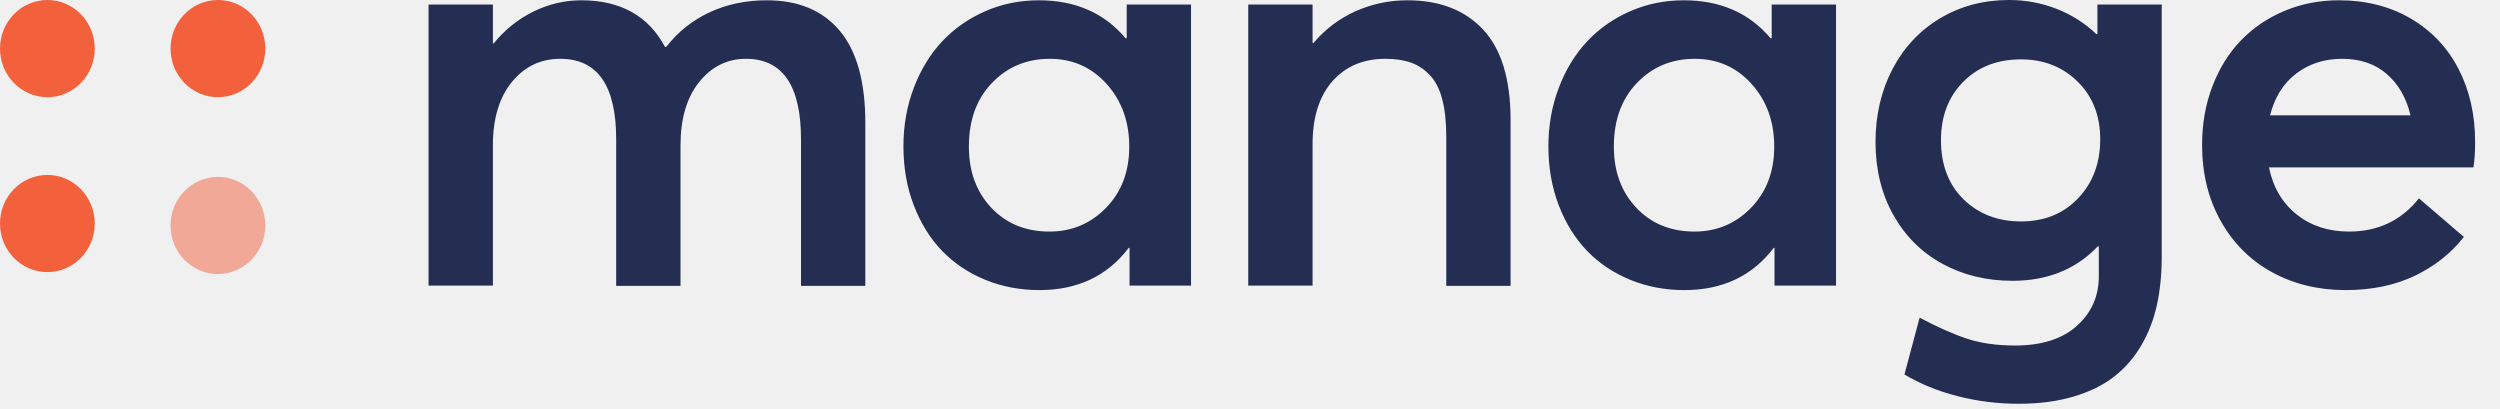
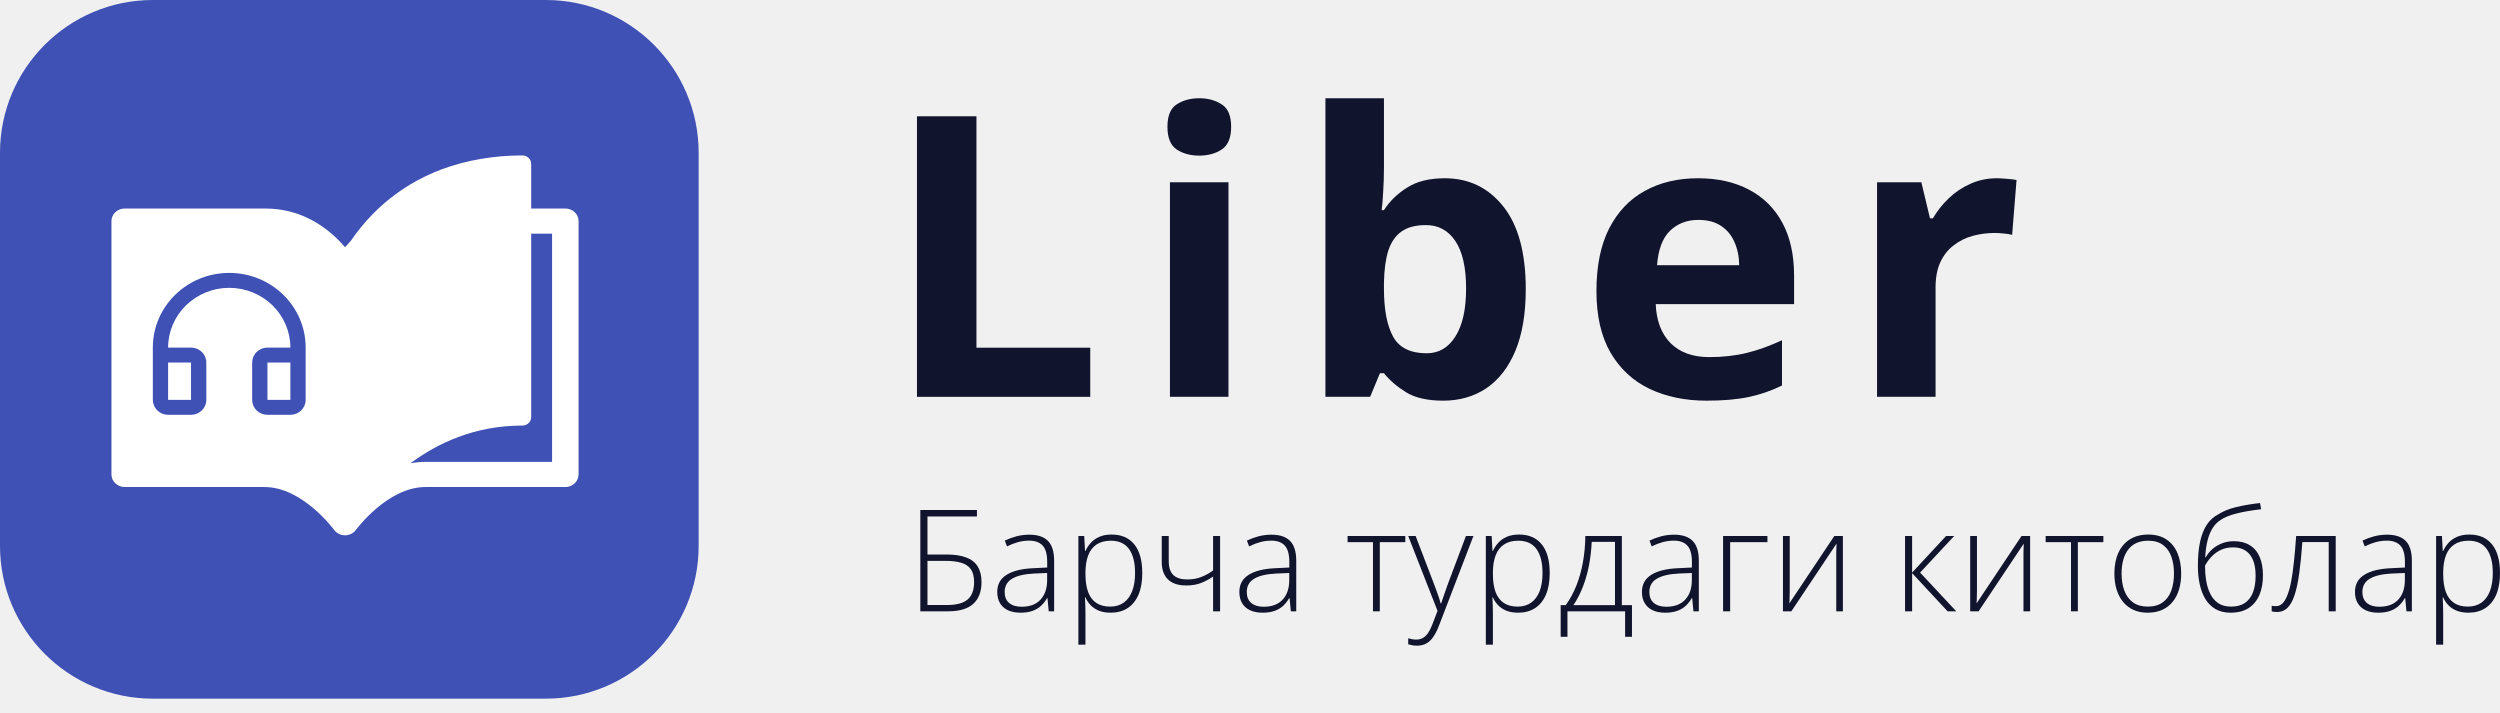
- <svg xmlns="http://www.w3.org/2000/svg" width="147" height="24" viewBox="0 0 147 24" fill="none">
-   <g id="Group 6">
-     <g id="manage 2">
-       <path id="manage" fill-rule="evenodd" clip-rule="evenodd" d="M118.704 23.741C119.904 23.741 120.978 23.6 121.924 23.319C122.871 23.038 123.667 22.646 124.311 22.144C124.955 21.642 125.489 21.028 125.913 20.3C126.337 19.572 126.642 18.778 126.829 17.917C127.017 17.057 127.11 16.114 127.11 15.088V0.265H123.328V2.002H123.262C122.579 1.351 121.795 0.855 120.909 0.513C120.022 0.171 119.1 0 118.142 0C116.634 0 115.28 0.358 114.08 1.075C112.88 1.792 111.946 2.788 111.28 4.062C110.614 5.335 110.281 6.767 110.281 8.355C110.281 9.965 110.631 11.393 111.33 12.64C112.029 13.886 112.99 14.843 114.212 15.51C115.434 16.177 116.81 16.511 118.341 16.511C120.388 16.511 122.057 15.838 123.345 14.493H123.411V16.246C123.411 17.415 122.981 18.386 122.123 19.158C121.264 19.93 120.053 20.316 118.489 20.316C117.421 20.316 116.483 20.184 115.673 19.919C114.864 19.654 113.931 19.241 112.874 18.678L111.982 22.02C112.907 22.572 113.948 22.996 115.104 23.294C116.26 23.592 117.46 23.741 118.704 23.741ZM40.014 8.553V16.809H36.232V8.189C36.232 5.035 35.137 3.458 32.946 3.458C31.79 3.458 30.84 3.913 30.097 4.823C29.354 5.733 28.982 6.976 28.982 8.553V16.792H25.2V0.265H28.982V2.548H29.032C29.703 1.732 30.488 1.106 31.385 0.67C32.282 0.234 33.215 0.017 34.184 0.017C36.485 0.017 38.126 0.932 39.106 2.763H39.172C39.866 1.869 40.719 1.188 41.732 0.72C42.745 0.251 43.862 0.017 45.084 0.017C46.945 0.017 48.376 0.615 49.378 1.812C50.38 3.008 50.881 4.814 50.881 7.23V16.809H47.099V8.189C47.099 5.035 46.02 3.458 43.862 3.458C42.761 3.458 41.845 3.913 41.112 4.823C40.38 5.733 40.014 6.976 40.014 8.553ZM66.367 14.575C65.112 16.23 63.361 17.057 61.115 17.057C59.981 17.057 58.921 16.856 57.936 16.453C56.951 16.051 56.106 15.485 55.401 14.757C54.696 14.029 54.14 13.136 53.733 12.077C53.325 11.018 53.122 9.86 53.122 8.603C53.122 7.379 53.325 6.232 53.733 5.162C54.14 4.092 54.696 3.182 55.401 2.432C56.106 1.682 56.948 1.092 57.928 0.662C58.908 0.232 59.959 0.017 61.082 0.017C63.229 0.017 64.93 0.761 66.185 2.25H66.251V0.265H70.033V16.792H66.417V14.575H66.367ZM61.71 13.616C60.312 13.616 59.172 13.15 58.291 12.218C57.41 11.286 56.97 10.086 56.97 8.619C56.97 7.064 57.424 5.815 58.332 4.872C59.241 3.929 60.372 3.458 61.726 3.458C63.069 3.458 64.184 3.951 65.071 4.938C65.957 5.926 66.4 7.153 66.4 8.619C66.4 10.086 65.946 11.286 65.038 12.218C64.129 13.15 63.02 13.616 61.71 13.616ZM88.822 7.064V16.809H85.04V8.04C85.04 7.18 84.963 6.452 84.809 5.857C84.655 5.261 84.418 4.79 84.099 4.442C83.78 4.095 83.408 3.844 82.984 3.689C82.56 3.535 82.051 3.458 81.457 3.458C80.157 3.458 79.12 3.899 78.343 4.781C77.567 5.664 77.179 6.899 77.179 8.487V16.792H73.397V0.265H77.179V2.531H77.229C77.922 1.715 78.748 1.092 79.706 0.662C80.664 0.232 81.682 0.017 82.761 0.017C84.655 0.017 86.139 0.593 87.212 1.745C88.286 2.898 88.822 4.671 88.822 7.064ZM99.04 17.057C101.286 17.057 103.036 16.23 104.292 14.575H104.341V16.792H107.958V0.265H104.176V2.25H104.11C102.855 0.761 101.154 0.017 99.007 0.017C97.884 0.017 96.832 0.232 95.852 0.662C94.872 1.092 94.03 1.682 93.326 2.432C92.621 3.182 92.065 4.092 91.657 5.162C91.25 6.232 91.046 7.379 91.046 8.603C91.046 9.86 91.25 11.018 91.657 12.077C92.065 13.136 92.621 14.029 93.326 14.757C94.03 15.485 94.875 16.051 95.861 16.453C96.846 16.856 97.906 17.057 99.04 17.057ZM96.216 12.218C97.097 13.15 98.236 13.616 99.634 13.616C100.945 13.616 102.054 13.15 102.962 12.218C103.87 11.286 104.325 10.086 104.325 8.619C104.325 7.153 103.881 5.926 102.995 4.938C102.109 3.951 100.994 3.458 99.651 3.458C98.297 3.458 97.165 3.929 96.257 4.872C95.349 5.815 94.894 7.064 94.894 8.619C94.894 10.086 95.335 11.286 96.216 12.218ZM115.459 11.722C116.345 12.587 117.471 13.02 118.836 13.02C120.212 13.02 121.333 12.565 122.197 11.655C123.061 10.745 123.493 9.59 123.493 8.189C123.493 6.8 123.05 5.669 122.164 4.798C121.278 3.926 120.168 3.491 118.836 3.491C117.438 3.491 116.304 3.932 115.434 4.814C114.564 5.697 114.129 6.838 114.129 8.239C114.129 9.695 114.572 10.856 115.459 11.722ZM137.922 17.057C139.464 17.057 140.821 16.776 141.993 16.213C143.166 15.651 144.126 14.89 144.875 13.93L142.233 11.664C141.198 12.965 139.827 13.616 138.12 13.616C136.909 13.616 135.883 13.279 135.04 12.607C134.198 11.934 133.656 11.013 133.414 9.844H145.437C145.503 9.447 145.536 8.945 145.536 8.338C145.536 6.739 145.211 5.311 144.561 4.053C143.912 2.796 142.976 1.809 141.754 1.092C140.532 0.375 139.122 0.017 137.526 0.017C136.392 0.017 135.329 0.223 134.338 0.637C133.347 1.051 132.494 1.627 131.779 2.366C131.063 3.105 130.501 4.004 130.094 5.062C129.687 6.121 129.483 7.274 129.483 8.52C129.483 10.208 129.852 11.705 130.589 13.012C131.327 14.319 132.335 15.32 133.612 16.015C134.889 16.71 136.326 17.057 137.922 17.057ZM133.48 6.783H141.737C141.495 5.757 141.03 4.947 140.342 4.351C139.654 3.756 138.781 3.458 137.724 3.458C136.678 3.458 135.775 3.747 135.015 4.326C134.256 4.905 133.744 5.724 133.48 6.783Z" fill="#242D52" />
-     </g>
-     <g id="Group 5">
-       <g id="Group 4">
-         <path id="Combined Shape" fill-rule="evenodd" clip-rule="evenodd" d="M5.571 2.857C5.571 4.435 4.324 5.714 2.786 5.714C1.247 5.714 0 4.435 0 2.857C0 1.279 1.247 0 2.786 0C4.324 0 5.571 1.279 5.571 2.857ZM5.571 13.143C5.571 14.721 4.324 16 2.786 16C1.247 16 0 14.721 0 13.143C0 11.565 1.247 10.286 2.786 10.286C4.324 10.286 5.571 11.565 5.571 13.143ZM12.814 5.714C14.353 5.714 15.6 4.435 15.6 2.857C15.6 1.279 14.353 0 12.814 0C11.276 0 10.029 1.279 10.029 2.857C10.029 4.435 11.276 5.714 12.814 5.714Z" fill="#F3603C" />
-         <ellipse id="Oval Copy 3" opacity="0.5" cx="12.814" cy="13.257" rx="2.786" ry="2.857" fill="#F3603C" />
-       </g>
-     </g>
-   </g>
+ <svg xmlns="http://www.w3.org/2000/svg" width="165" height="47" viewBox="0 0 165 47" fill="none">
+   <path d="M60.742 40.347V33.661H64.478V34.086H61.213V36.597H62.461C62.992 36.597 63.428 36.662 63.769 36.793C64.111 36.921 64.364 37.12 64.528 37.388C64.696 37.656 64.78 38.001 64.78 38.422C64.78 39.05 64.597 39.528 64.231 39.858C63.868 40.184 63.315 40.347 62.571 40.347H60.742ZM61.213 39.931H62.502C63.124 39.931 63.577 39.81 63.861 39.569C64.147 39.325 64.29 38.943 64.29 38.422C64.29 38.059 64.219 37.775 64.076 37.571C63.932 37.367 63.719 37.223 63.435 37.141C63.155 37.059 62.807 37.017 62.393 37.017H61.213V39.931Z" fill="#11142D" />
+   <path d="M67.94 35.289C68.486 35.289 68.894 35.426 69.166 35.7C69.437 35.975 69.573 36.412 69.573 37.013V40.347H69.216L69.134 39.478H69.106C69 39.664 68.87 39.83 68.718 39.976C68.565 40.12 68.378 40.233 68.155 40.315C67.936 40.397 67.667 40.438 67.35 40.438C67.03 40.438 66.756 40.385 66.527 40.278C66.301 40.172 66.126 40.016 66.001 39.812C65.879 39.608 65.818 39.359 65.818 39.066C65.818 38.572 66.022 38.197 66.431 37.941C66.839 37.682 67.426 37.536 68.192 37.502L69.115 37.456V37.095C69.115 36.586 69.015 36.223 68.814 36.007C68.612 35.79 68.315 35.682 67.922 35.682C67.666 35.682 67.419 35.716 67.181 35.783C66.946 35.847 66.707 35.94 66.463 36.062L66.317 35.678C66.554 35.565 66.809 35.472 67.08 35.398C67.355 35.325 67.641 35.289 67.94 35.289ZM69.111 37.818L68.242 37.854C67.611 37.885 67.131 37.998 66.801 38.193C66.472 38.388 66.307 38.681 66.307 39.071C66.307 39.385 66.405 39.626 66.6 39.794C66.798 39.961 67.073 40.045 67.423 40.045C67.969 40.045 68.385 39.889 68.672 39.578C68.961 39.267 69.108 38.844 69.111 38.307V37.818Z" fill="#11142D" />
+   <path d="M73.373 35.28C74.013 35.28 74.509 35.495 74.859 35.924C75.213 36.354 75.39 36.989 75.39 37.827C75.39 38.388 75.306 38.864 75.138 39.254C74.971 39.641 74.731 39.935 74.421 40.136C74.112 40.338 73.742 40.438 73.309 40.438C73.01 40.438 72.75 40.394 72.527 40.306C72.308 40.214 72.125 40.092 71.978 39.94C71.832 39.784 71.719 39.614 71.64 39.428H71.608C71.617 39.601 71.625 39.783 71.631 39.972C71.637 40.161 71.64 40.339 71.64 40.507V42.547H71.173V35.376H71.558L71.612 36.368H71.64C71.722 36.179 71.838 36.001 71.987 35.833C72.137 35.665 72.326 35.531 72.555 35.431C72.783 35.33 73.056 35.28 73.373 35.28ZM73.314 35.687C72.939 35.687 72.626 35.769 72.376 35.934C72.129 36.095 71.945 36.333 71.823 36.647C71.704 36.958 71.643 37.339 71.64 37.79V37.868C71.64 38.353 71.699 38.757 71.818 39.08C71.94 39.4 72.122 39.639 72.362 39.798C72.606 39.957 72.908 40.036 73.268 40.036C73.622 40.036 73.921 39.949 74.164 39.775C74.408 39.601 74.594 39.35 74.722 39.021C74.85 38.691 74.914 38.292 74.914 37.822C74.914 37.124 74.78 36.594 74.512 36.231C74.247 35.868 73.847 35.687 73.314 35.687Z" fill="#11142D" />
+   <path d="M77.137 35.376V37.045C77.137 37.463 77.241 37.767 77.448 37.96C77.655 38.149 77.959 38.243 78.358 38.243C78.7 38.243 79.006 38.19 79.277 38.083C79.552 37.976 79.814 37.833 80.064 37.653V35.376H80.526V40.347H80.064V38.056C79.793 38.239 79.52 38.382 79.245 38.486C78.974 38.589 78.654 38.641 78.285 38.641C77.757 38.641 77.357 38.507 77.082 38.239C76.811 37.967 76.675 37.588 76.675 37.1V35.376H77.137Z" fill="#11142D" />
+   <path d="M83.919 35.289C84.465 35.289 84.874 35.426 85.145 35.7C85.416 35.975 85.552 36.412 85.552 37.013V40.347H85.195L85.113 39.478H85.085C84.979 39.664 84.849 39.83 84.697 39.976C84.544 40.12 84.357 40.233 84.134 40.315C83.915 40.397 83.646 40.438 83.329 40.438C83.009 40.438 82.735 40.385 82.506 40.278C82.281 40.172 82.105 40.016 81.98 39.812C81.858 39.608 81.797 39.359 81.797 39.066C81.797 38.572 82.002 38.197 82.41 37.941C82.819 37.682 83.406 37.536 84.171 37.502L85.095 37.456V37.095C85.095 36.586 84.994 36.223 84.793 36.007C84.592 35.79 84.294 35.682 83.901 35.682C83.645 35.682 83.398 35.716 83.16 35.783C82.925 35.847 82.686 35.94 82.442 36.062L82.296 35.678C82.534 35.565 82.788 35.472 83.059 35.398C83.334 35.325 83.621 35.289 83.919 35.289ZM85.09 37.818L84.221 37.854C83.59 37.885 83.11 37.998 82.781 38.193C82.451 38.388 82.287 38.681 82.287 39.071C82.287 39.385 82.384 39.626 82.579 39.794C82.778 39.961 83.052 40.045 83.403 40.045C83.948 40.045 84.364 39.889 84.651 39.578C84.941 39.267 85.087 38.844 85.09 38.307V37.818Z" fill="#11142D" />
+   <path d="M92.75 35.783H91.067V40.347H90.615V35.783H88.941V35.376H92.75V35.783Z" fill="#11142D" />
+   <path d="M92.942 35.376H93.432L94.639 38.531C94.712 38.717 94.776 38.889 94.831 39.048C94.889 39.203 94.939 39.347 94.982 39.478C95.025 39.606 95.06 39.723 95.087 39.83H95.115C95.161 39.69 95.222 39.51 95.298 39.29C95.374 39.068 95.461 38.821 95.558 38.55L96.752 35.376H97.246L94.978 41.28C94.868 41.566 94.747 41.809 94.616 42.007C94.485 42.208 94.331 42.359 94.154 42.46C93.978 42.563 93.764 42.615 93.514 42.615C93.401 42.615 93.299 42.606 93.208 42.588C93.116 42.572 93.028 42.551 92.942 42.524V42.126C93.022 42.15 93.103 42.17 93.185 42.185C93.27 42.204 93.363 42.213 93.464 42.213C93.638 42.213 93.787 42.176 93.912 42.103C94.04 42.033 94.154 41.923 94.255 41.774C94.356 41.624 94.45 41.434 94.539 41.202L94.877 40.319L92.942 35.376Z" fill="#11142D" />
+   <path d="M100.264 35.28C100.905 35.28 101.4 35.495 101.751 35.924C102.104 36.354 102.281 36.989 102.281 37.827C102.281 38.388 102.197 38.864 102.03 39.254C101.862 39.641 101.623 39.935 101.312 40.136C101.004 40.338 100.633 40.438 100.2 40.438C99.902 40.438 99.641 40.394 99.418 40.306C99.199 40.214 99.016 40.092 98.87 39.94C98.723 39.784 98.61 39.614 98.531 39.428H98.499C98.508 39.601 98.516 39.783 98.522 39.972C98.528 40.161 98.531 40.339 98.531 40.507V42.547H98.065V35.376H98.449L98.504 36.368H98.531C98.613 36.179 98.729 36.001 98.879 35.833C99.028 35.665 99.217 35.531 99.446 35.431C99.674 35.33 99.947 35.28 100.264 35.28ZM100.205 35.687C99.83 35.687 99.517 35.769 99.267 35.934C99.02 36.095 98.836 36.333 98.714 36.647C98.595 36.958 98.534 37.339 98.531 37.79V37.868C98.531 38.353 98.591 38.757 98.71 39.08C98.831 39.4 99.013 39.639 99.254 39.798C99.498 39.957 99.799 40.036 100.159 40.036C100.513 40.036 100.812 39.949 101.056 39.775C101.3 39.601 101.485 39.35 101.614 39.021C101.742 38.691 101.806 38.292 101.806 37.822C101.806 37.124 101.671 36.594 101.403 36.231C101.138 35.868 100.739 35.687 100.205 35.687Z" fill="#11142D" />
+   <path d="M107.042 35.376V39.94H107.71V42.03H107.257V40.347H103.452V42.03H103.004V39.94H103.338C103.618 39.553 103.853 39.121 104.042 38.646C104.231 38.17 104.374 37.658 104.472 37.109C104.572 36.557 104.626 35.979 104.632 35.376H107.042ZM106.589 35.764H105.053C105.028 36.31 104.967 36.833 104.87 37.333C104.772 37.83 104.638 38.298 104.467 38.737C104.297 39.173 104.089 39.574 103.845 39.94H106.589V35.764Z" fill="#11142D" />
+   <path d="M110.49 35.289C111.036 35.289 111.445 35.426 111.716 35.7C111.987 35.975 112.123 36.412 112.123 37.013V40.347H111.766L111.684 39.478H111.657C111.55 39.664 111.42 39.83 111.268 39.976C111.115 40.12 110.928 40.233 110.705 40.315C110.486 40.397 110.218 40.438 109.9 40.438C109.58 40.438 109.306 40.385 109.077 40.278C108.852 40.172 108.676 40.016 108.551 39.812C108.429 39.608 108.368 39.359 108.368 39.066C108.368 38.572 108.573 38.197 108.981 37.941C109.39 37.682 109.977 37.536 110.742 37.502L111.666 37.456V37.095C111.666 36.586 111.565 36.223 111.364 36.007C111.163 35.79 110.865 35.682 110.472 35.682C110.216 35.682 109.969 35.716 109.731 35.783C109.496 35.847 109.257 35.94 109.013 36.062L108.867 35.678C109.105 35.565 109.359 35.472 109.631 35.398C109.905 35.325 110.192 35.289 110.49 35.289ZM111.661 37.818L110.792 37.854C110.161 37.885 109.681 37.998 109.352 38.193C109.022 38.388 108.858 38.681 108.858 39.071C108.858 39.385 108.955 39.626 109.15 39.794C109.349 39.961 109.623 40.045 109.974 40.045C110.519 40.045 110.936 39.889 111.222 39.578C111.512 39.267 111.658 38.844 111.661 38.307V37.818Z" fill="#11142D" />
+   <path d="M116.651 35.376V35.783H114.19V40.347H113.724V35.376H116.651Z" fill="#11142D" />
+   <path d="M118.123 35.376V38.947C118.123 39.017 118.122 39.089 118.119 39.162C118.119 39.236 118.117 39.31 118.114 39.386C118.114 39.463 118.113 39.537 118.11 39.611C118.107 39.684 118.102 39.755 118.096 39.825L121.064 35.376H121.631V40.347H121.192V36.743C121.192 36.652 121.192 36.557 121.192 36.459C121.195 36.359 121.198 36.26 121.201 36.162C121.204 36.062 121.207 35.967 121.21 35.879L118.228 40.347H117.675V35.376H118.123Z" fill="#11142D" />
+   <path d="M128.441 35.376H128.976L126.726 37.79L129.113 40.347H128.541L126.2 37.827V40.347H125.733V35.376H126.2V37.79L128.441 35.376Z" fill="#11142D" />
+   <path d="M130.48 35.376V38.947C130.48 39.017 130.479 39.089 130.476 39.162C130.476 39.236 130.474 39.31 130.471 39.386C130.471 39.463 130.47 39.537 130.467 39.611C130.464 39.684 130.459 39.755 130.453 39.825L133.421 35.376H133.988V40.347H133.549V36.743C133.549 36.652 133.549 36.557 133.549 36.459C133.552 36.359 133.555 36.26 133.558 36.162C133.561 36.062 133.564 35.967 133.567 35.879L130.586 40.347H130.032V35.376H130.48Z" fill="#11142D" />
+   <path d="M138.822 35.783H137.139V40.347H136.686V35.783H135.013V35.376H138.822V35.783Z" fill="#11142D" />
+   <path d="M143.958 37.854C143.958 38.239 143.911 38.589 143.816 38.906C143.722 39.22 143.582 39.492 143.396 39.72C143.21 39.949 142.978 40.126 142.7 40.251C142.426 40.376 142.106 40.438 141.74 40.438C141.392 40.438 141.083 40.377 140.812 40.255C140.54 40.13 140.31 39.953 140.121 39.725C139.935 39.496 139.793 39.225 139.696 38.911C139.598 38.594 139.549 38.242 139.549 37.854C139.549 37.321 139.638 36.862 139.815 36.478C139.995 36.091 140.251 35.795 140.583 35.591C140.918 35.383 141.319 35.28 141.786 35.28C142.267 35.28 142.668 35.389 142.989 35.609C143.312 35.825 143.554 36.127 143.716 36.514C143.877 36.902 143.958 37.348 143.958 37.854ZM140.025 37.854C140.025 38.29 140.088 38.672 140.213 38.998C140.338 39.324 140.527 39.578 140.78 39.761C141.036 39.944 141.359 40.036 141.749 40.036C142.149 40.036 142.476 39.944 142.732 39.761C142.989 39.578 143.178 39.322 143.3 38.993C143.421 38.664 143.482 38.284 143.482 37.854C143.482 37.437 143.425 37.065 143.309 36.739C143.193 36.412 143.01 36.156 142.76 35.97C142.51 35.781 142.184 35.687 141.781 35.687C141.205 35.687 140.767 35.879 140.469 36.263C140.173 36.647 140.025 37.178 140.025 37.854Z" fill="#11142D" />
+   <path d="M145.06 37.361C145.06 36.735 145.109 36.197 145.207 35.746C145.307 35.295 145.455 34.923 145.65 34.63C145.848 34.334 146.094 34.11 146.387 33.958C146.713 33.748 147.105 33.586 147.562 33.473C148.022 33.36 148.556 33.269 149.163 33.199L149.236 33.61C148.919 33.647 148.624 33.688 148.353 33.734C148.085 33.779 147.839 33.831 147.617 33.889C147.394 33.944 147.194 34.007 147.018 34.077C146.844 34.147 146.693 34.226 146.565 34.315C146.364 34.437 146.191 34.609 146.048 34.831C145.905 35.051 145.79 35.322 145.705 35.645C145.62 35.969 145.566 36.347 145.545 36.78H145.582C145.694 36.575 145.841 36.394 146.021 36.235C146.204 36.077 146.414 35.952 146.652 35.86C146.89 35.766 147.15 35.719 147.434 35.719C147.852 35.719 148.202 35.807 148.486 35.984C148.772 36.158 148.989 36.414 149.135 36.752C149.281 37.088 149.355 37.496 149.355 37.978C149.355 38.472 149.275 38.905 149.117 39.277C148.958 39.646 148.72 39.932 148.403 40.136C148.089 40.338 147.696 40.438 147.223 40.438C146.839 40.438 146.51 40.361 146.236 40.205C145.961 40.047 145.737 39.828 145.563 39.551C145.393 39.271 145.266 38.944 145.184 38.572C145.101 38.197 145.06 37.793 145.06 37.361ZM147.26 40.036C147.626 40.036 147.928 39.955 148.166 39.794C148.403 39.629 148.58 39.396 148.696 39.094C148.812 38.789 148.87 38.428 148.87 38.01C148.87 37.391 148.743 36.923 148.49 36.606C148.237 36.286 147.867 36.126 147.379 36.126C147.095 36.126 146.838 36.178 146.606 36.281C146.374 36.385 146.169 36.528 145.989 36.711C145.812 36.891 145.659 37.098 145.531 37.333C145.531 37.672 145.557 38.002 145.609 38.325C145.661 38.646 145.751 38.935 145.879 39.194C146.007 39.453 146.182 39.659 146.405 39.812C146.63 39.961 146.915 40.036 147.26 40.036Z" fill="#11142D" />
+   <path d="M154.157 40.347H153.695V35.778H151.957C151.899 36.562 151.83 37.245 151.751 37.827C151.672 38.406 151.57 38.886 151.445 39.267C151.32 39.646 151.164 39.928 150.978 40.114C150.792 40.3 150.562 40.393 150.288 40.393C150.208 40.393 150.138 40.388 150.077 40.379C150.016 40.373 149.967 40.364 149.931 40.351V39.976C149.967 39.986 150.009 39.993 150.054 39.999C150.1 40.002 150.156 40.004 150.224 40.004C150.379 40.004 150.518 39.946 150.64 39.83C150.762 39.711 150.87 39.531 150.964 39.29C151.062 39.05 151.146 38.746 151.216 38.38C151.286 38.011 151.347 37.577 151.399 37.077C151.454 36.577 151.503 36.01 151.545 35.376H154.157V40.347Z" fill="#11142D" />
+   <path d="M157.55 35.289C158.096 35.289 158.504 35.426 158.776 35.7C159.047 35.975 159.183 36.412 159.183 37.013V40.347H158.826L158.744 39.478H158.716C158.61 39.664 158.48 39.83 158.327 39.976C158.175 40.12 157.988 40.233 157.765 40.315C157.545 40.397 157.277 40.438 156.96 40.438C156.64 40.438 156.366 40.385 156.137 40.278C155.911 40.172 155.736 40.016 155.611 39.812C155.489 39.608 155.428 39.359 155.428 39.066C155.428 38.572 155.632 38.197 156.041 37.941C156.449 37.682 157.036 37.536 157.802 37.502L158.725 37.456V37.095C158.725 36.586 158.625 36.223 158.424 36.007C158.222 35.79 157.925 35.682 157.532 35.682C157.276 35.682 157.029 35.716 156.791 35.783C156.556 35.847 156.317 35.94 156.073 36.062L155.926 35.678C156.164 35.565 156.419 35.472 156.69 35.398C156.965 35.325 157.251 35.289 157.55 35.289ZM158.721 37.818L157.852 37.854C157.221 37.885 156.741 37.998 156.411 38.193C156.082 38.388 155.917 38.681 155.917 39.071C155.917 39.385 156.015 39.626 156.21 39.794C156.408 39.961 156.683 40.045 157.033 40.045C157.579 40.045 157.995 39.889 158.282 39.578C158.571 39.267 158.718 38.844 158.721 38.307V37.818Z" fill="#11142D" />
+   <path d="M162.983 35.28C163.623 35.28 164.119 35.495 164.469 35.924C164.823 36.354 165 36.989 165 37.827C165 38.388 164.916 38.864 164.748 39.254C164.581 39.641 164.341 39.935 164.03 40.136C163.723 40.338 163.352 40.438 162.919 40.438C162.62 40.438 162.36 40.394 162.137 40.306C161.918 40.214 161.735 40.092 161.588 39.94C161.442 39.784 161.329 39.614 161.25 39.428H161.218C161.227 39.601 161.235 39.783 161.241 39.972C161.247 40.161 161.25 40.339 161.25 40.507V42.547H160.783V35.376H161.168L161.222 36.368H161.25C161.332 36.179 161.448 36.001 161.597 35.833C161.747 35.665 161.936 35.531 162.165 35.431C162.393 35.33 162.666 35.28 162.983 35.28ZM162.924 35.687C162.549 35.687 162.236 35.769 161.986 35.934C161.739 36.095 161.555 36.333 161.433 36.647C161.314 36.958 161.253 37.339 161.25 37.79V37.868C161.25 38.353 161.309 38.757 161.428 39.08C161.55 39.4 161.732 39.639 161.972 39.798C162.216 39.957 162.518 40.036 162.878 40.036C163.232 40.036 163.53 39.949 163.774 39.775C164.018 39.601 164.204 39.35 164.332 39.021C164.46 38.691 164.524 38.292 164.524 37.822C164.524 37.124 164.39 36.594 164.122 36.231C163.857 35.868 163.457 35.687 162.924 35.687Z" fill="#11142D" />
+   <path d="M60.52 26.191V7.675H64.446V22.948H71.956V26.191H60.52Z" fill="#11142D" />
+   <path d="M81.079 12.031V26.191H77.216V12.031H81.079ZM79.154 6.484C79.728 6.484 80.222 6.619 80.635 6.89C81.049 7.151 81.256 7.645 81.256 8.371C81.256 9.089 81.049 9.587 80.635 9.866C80.222 10.136 79.728 10.271 79.154 10.271C78.571 10.271 78.073 10.136 77.659 9.866C77.254 9.587 77.051 9.089 77.051 8.371C77.051 7.645 77.254 7.151 77.659 6.89C78.073 6.619 78.571 6.484 79.154 6.484Z" fill="#11142D" />
+   <path d="M91.341 6.484V11.069C91.341 11.601 91.324 12.129 91.29 12.652C91.265 13.175 91.231 13.581 91.189 13.868H91.341C91.713 13.285 92.219 12.791 92.861 12.386C93.503 11.972 94.334 11.765 95.356 11.765C96.943 11.765 98.231 12.386 99.219 13.627C100.206 14.868 100.7 16.688 100.7 19.086C100.7 20.698 100.472 22.053 100.016 23.151C99.561 24.24 98.923 25.063 98.104 25.621C97.285 26.169 96.335 26.444 95.254 26.444C94.216 26.444 93.397 26.258 92.798 25.887C92.198 25.515 91.713 25.097 91.341 24.633H91.075L90.429 26.191H87.478V6.484H91.341ZM94.115 14.856C93.439 14.856 92.903 14.995 92.506 15.274C92.109 15.552 91.818 15.97 91.632 16.527C91.455 17.085 91.358 17.79 91.341 18.642V19.06C91.341 20.437 91.544 21.492 91.949 22.227C92.354 22.953 93.093 23.316 94.165 23.316C94.959 23.316 95.588 22.948 96.052 22.214C96.525 21.479 96.762 20.42 96.762 19.035C96.762 17.65 96.525 16.608 96.052 15.907C95.58 15.206 94.934 14.856 94.115 14.856Z" fill="#11142D" />
+   <path d="M112.065 11.765C113.373 11.765 114.5 12.019 115.446 12.525C116.392 13.024 117.122 13.75 117.637 14.704C118.152 15.658 118.41 16.823 118.41 18.199V20.073H109.278C109.321 21.163 109.646 22.02 110.253 22.644C110.87 23.261 111.723 23.569 112.812 23.569C113.715 23.569 114.543 23.476 115.294 23.29C116.045 23.105 116.818 22.826 117.612 22.454V25.443C116.911 25.79 116.176 26.043 115.408 26.203C114.648 26.364 113.724 26.444 112.634 26.444C111.216 26.444 109.958 26.182 108.86 25.659C107.771 25.135 106.914 24.337 106.289 23.265C105.673 22.193 105.365 20.842 105.365 19.212C105.365 17.558 105.644 16.181 106.201 15.084C106.766 13.978 107.552 13.15 108.556 12.601C109.561 12.044 110.731 11.765 112.065 11.765ZM112.09 14.514C111.338 14.514 110.714 14.754 110.215 15.236C109.726 15.717 109.443 16.473 109.367 17.503H114.787C114.779 16.928 114.673 16.418 114.471 15.97C114.277 15.523 113.981 15.168 113.584 14.906C113.196 14.645 112.698 14.514 112.09 14.514Z" fill="#11142D" />
+   <path d="M131.787 11.765C131.982 11.765 132.205 11.778 132.459 11.803C132.72 11.82 132.931 11.846 133.092 11.88L132.801 15.502C132.674 15.459 132.492 15.43 132.256 15.413C132.028 15.388 131.83 15.375 131.661 15.375C131.163 15.375 130.677 15.438 130.204 15.565C129.74 15.692 129.322 15.898 128.951 16.186C128.579 16.464 128.284 16.836 128.064 17.3C127.853 17.756 127.747 18.317 127.747 18.984V26.191H123.885V12.031H126.81L127.38 14.412H127.57C127.849 13.931 128.195 13.492 128.609 13.095C129.031 12.69 129.508 12.369 130.04 12.133C130.58 11.888 131.163 11.765 131.787 11.765Z" fill="#11142D" />
+   <path d="M0 10.087C0 4.516 4.516 0 10.087 0H36.024C41.594 0 46.111 4.516 46.111 10.087V36.024C46.111 41.594 41.594 46.111 36.024 46.111H10.087C4.516 46.111 0 41.594 0 36.024V10.087Z" fill="#3F51B5" />
+   <path fill-rule="evenodd" clip-rule="evenodd" d="M28.082 30.484H36.437V15.422H35.058V27.534C35.058 27.84 34.797 28.087 34.475 28.087C31.348 28.087 28.893 29.235 27.088 30.578C27.409 30.518 27.741 30.484 28.082 30.484ZM28.628 28.3L28.623 28.301L28.621 28.303L28.628 28.3ZM35.058 13.762H37.311C37.794 13.762 38.185 14.133 38.185 14.591V31.314C38.185 31.772 37.794 32.144 37.311 32.144H28.082C25.582 32.144 23.528 34.923 23.492 34.972L23.492 34.972C23.489 34.975 23.486 34.977 23.484 34.98C23.448 35.029 23.406 35.074 23.359 35.115L23.355 35.118C23.347 35.124 23.339 35.13 23.331 35.137C23.285 35.174 23.236 35.206 23.183 35.234C23.179 35.235 23.176 35.237 23.172 35.239L23.172 35.239C23.127 35.262 23.079 35.281 23.029 35.296C23.02 35.299 23.012 35.3 23.003 35.302C22.999 35.302 22.995 35.303 22.991 35.304C22.982 35.307 22.972 35.308 22.962 35.31C22.899 35.324 22.834 35.333 22.771 35.333C22.768 35.333 22.765 35.332 22.763 35.332C22.762 35.331 22.76 35.331 22.759 35.331C22.703 35.33 22.646 35.323 22.591 35.312C22.584 35.311 22.578 35.309 22.571 35.308C22.561 35.306 22.551 35.304 22.541 35.301C22.531 35.299 22.521 35.297 22.512 35.295C22.464 35.281 22.418 35.263 22.375 35.242C22.37 35.239 22.364 35.236 22.359 35.233C22.354 35.229 22.348 35.226 22.342 35.223C22.298 35.199 22.257 35.172 22.219 35.142C22.213 35.138 22.208 35.134 22.203 35.13C22.195 35.124 22.186 35.118 22.179 35.111C22.134 35.071 22.094 35.028 22.058 34.981C22.057 34.98 22.055 34.978 22.054 34.977C22.052 34.975 22.051 34.974 22.05 34.972C22.02 34.932 19.963 32.144 17.459 32.144H8.231C7.748 32.144 7.356 31.772 7.356 31.314V14.591C7.356 14.133 7.748 13.762 8.231 13.762H17.521C20.118 13.762 21.854 15.242 22.771 16.314C22.887 16.179 23.016 16.038 23.158 15.893C23.908 14.781 25.161 13.328 27.078 12.174C27.082 12.172 27.087 12.169 27.092 12.167C27.096 12.164 27.101 12.162 27.105 12.159C28.348 11.415 29.874 10.805 31.722 10.491L31.762 10.476L31.775 10.481C32.61 10.342 33.503 10.258 34.475 10.258C34.797 10.258 35.058 10.505 35.058 10.811V13.762ZM12.277 20.153C13.034 19.413 14.06 18.997 15.13 18.997C16.2 18.997 17.226 19.413 17.983 20.153C18.74 20.892 19.165 21.895 19.165 22.941H17.652C17.384 22.941 17.128 23.045 16.938 23.23C16.749 23.415 16.643 23.666 16.643 23.927V26.392C16.643 26.653 16.749 26.904 16.938 27.089C17.128 27.274 17.384 27.378 17.652 27.378H19.165C19.432 27.378 19.689 27.274 19.878 27.089C20.067 26.904 20.173 26.653 20.173 26.392V22.941C20.173 20.219 17.915 18.012 15.13 18.012C12.345 18.012 10.087 20.219 10.087 22.941V26.392C10.087 26.653 10.193 26.904 10.382 27.089C10.571 27.274 10.828 27.378 11.095 27.378H12.608C12.876 27.378 13.132 27.274 13.322 27.089C13.511 26.904 13.617 26.653 13.617 26.392V23.927C13.617 23.666 13.511 23.415 13.322 23.23C13.132 23.045 12.876 22.941 12.608 22.941H11.095C11.095 21.895 11.52 20.892 12.277 20.153ZM11.095 26.392V23.927H12.608V26.392H11.095ZM17.652 26.392V23.927H19.165V26.392H17.652Z" fill="white" />
</svg>
